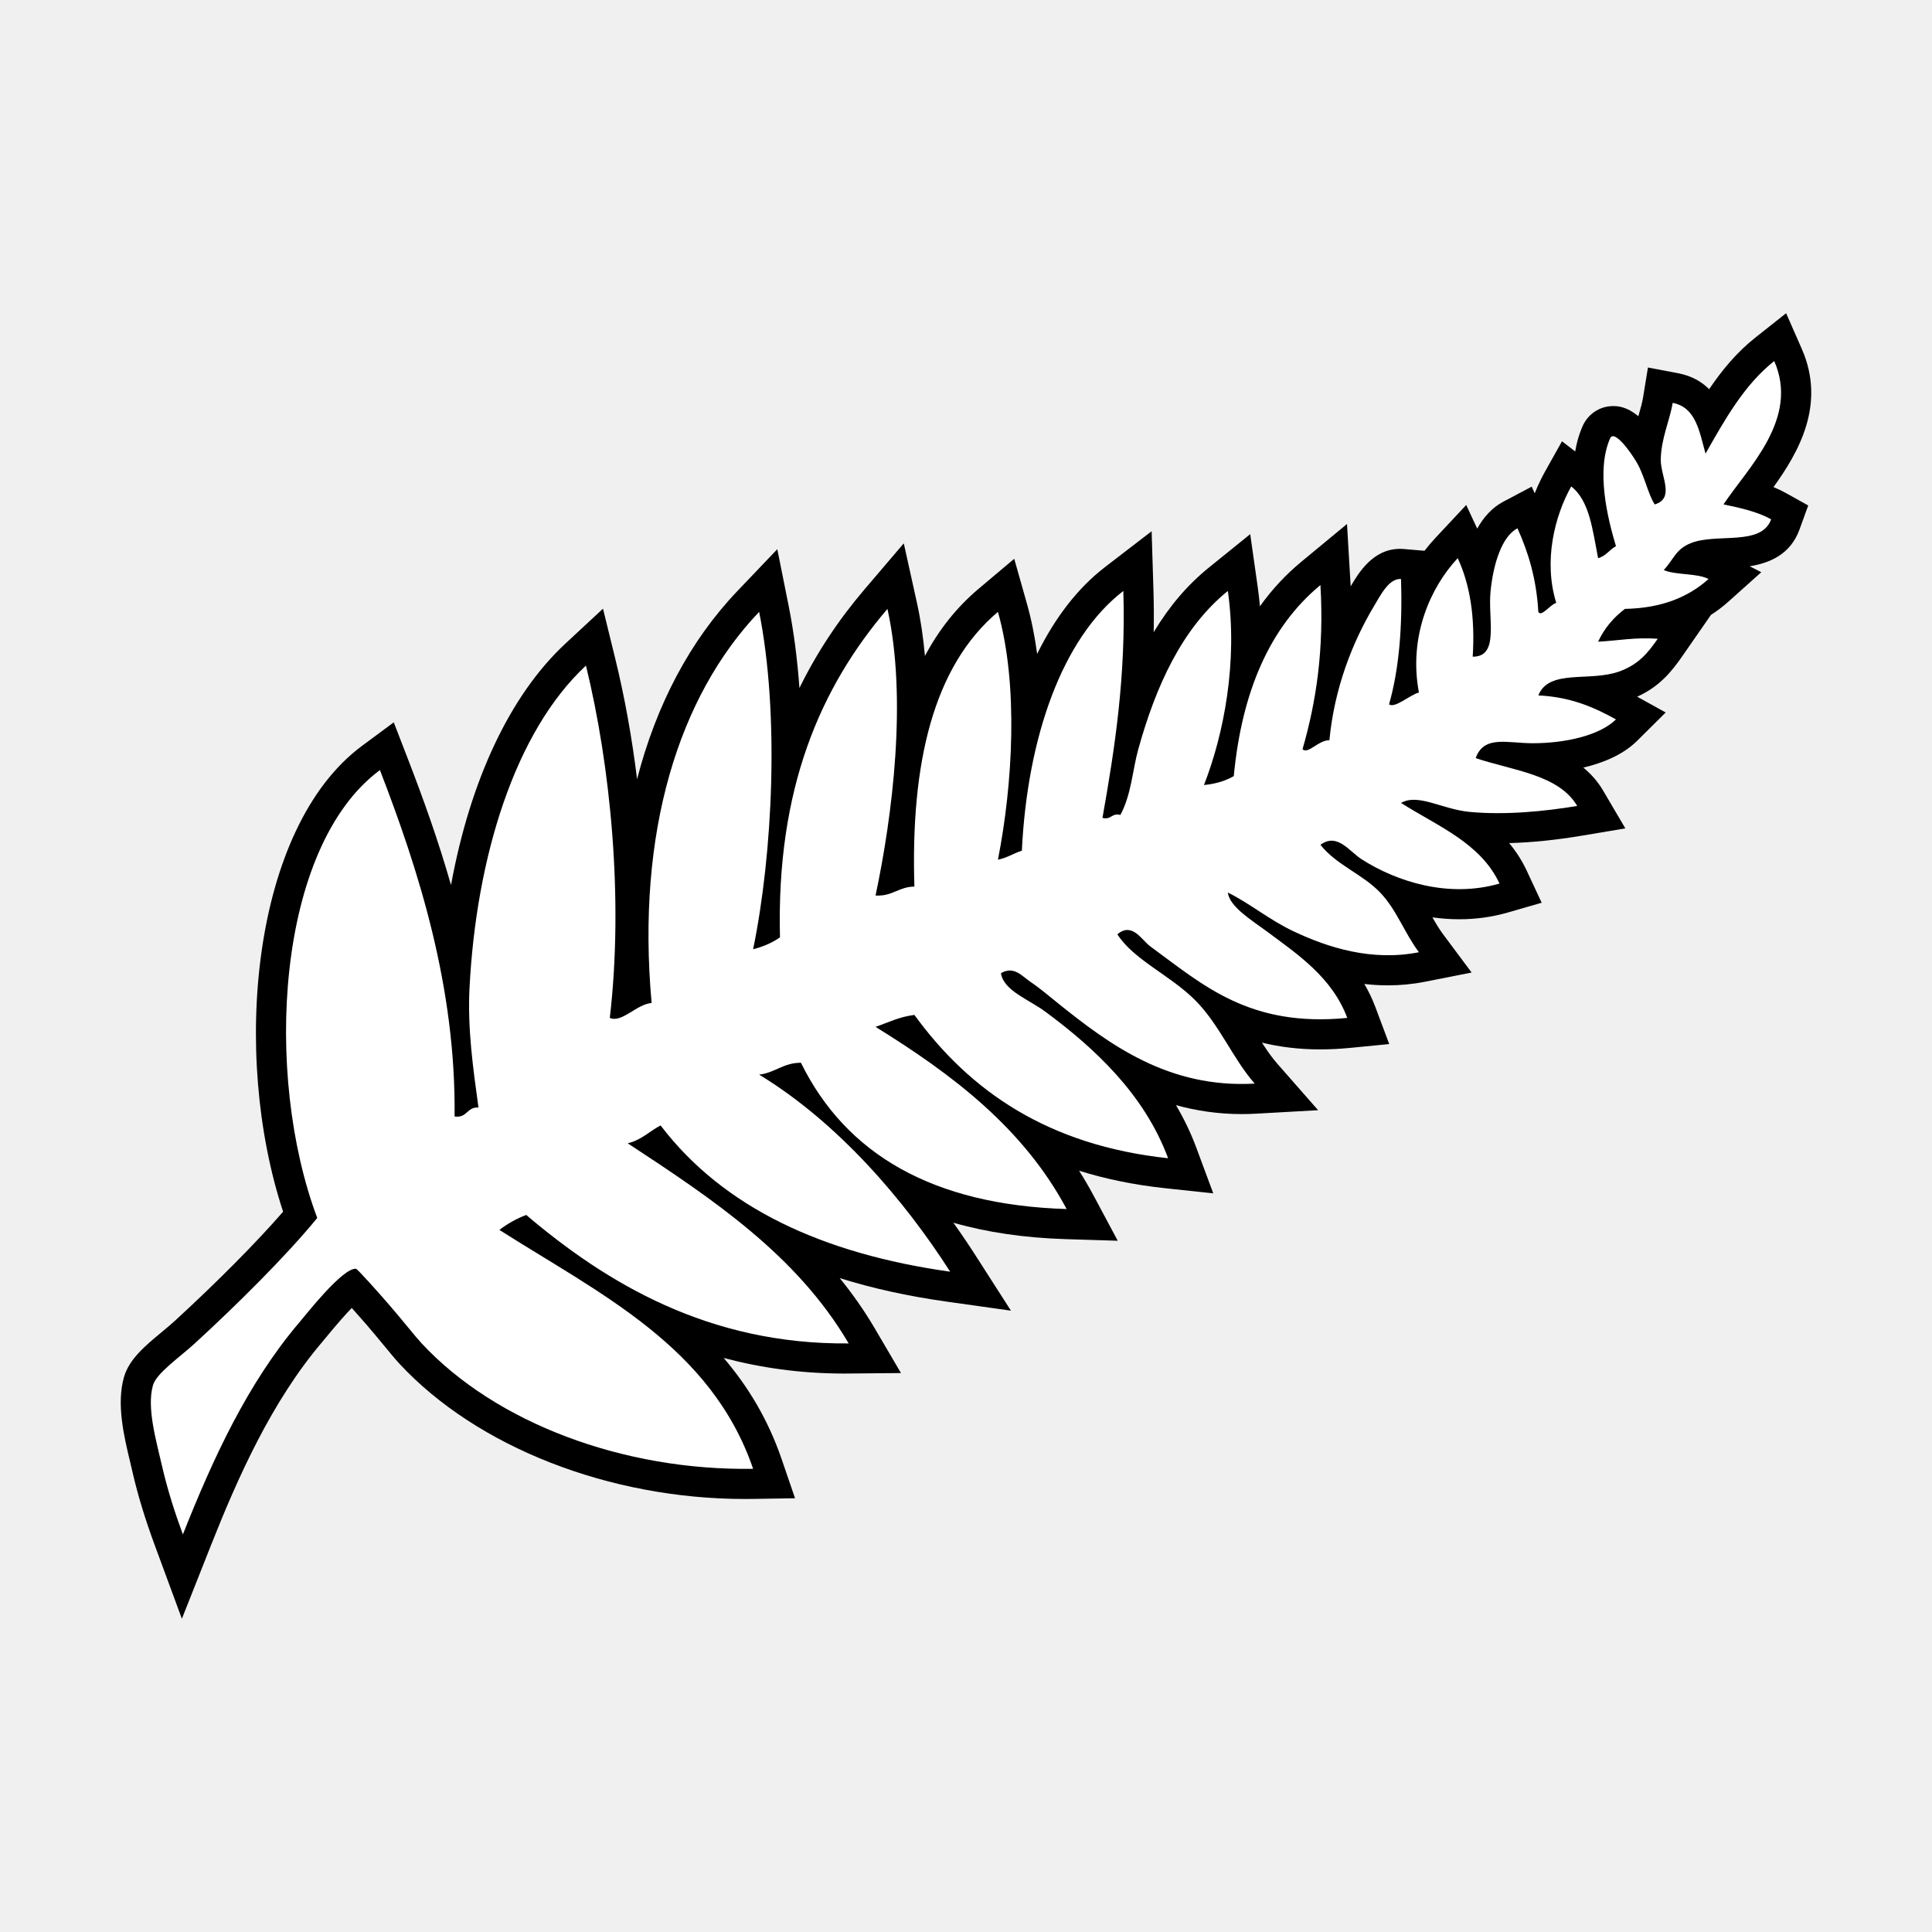
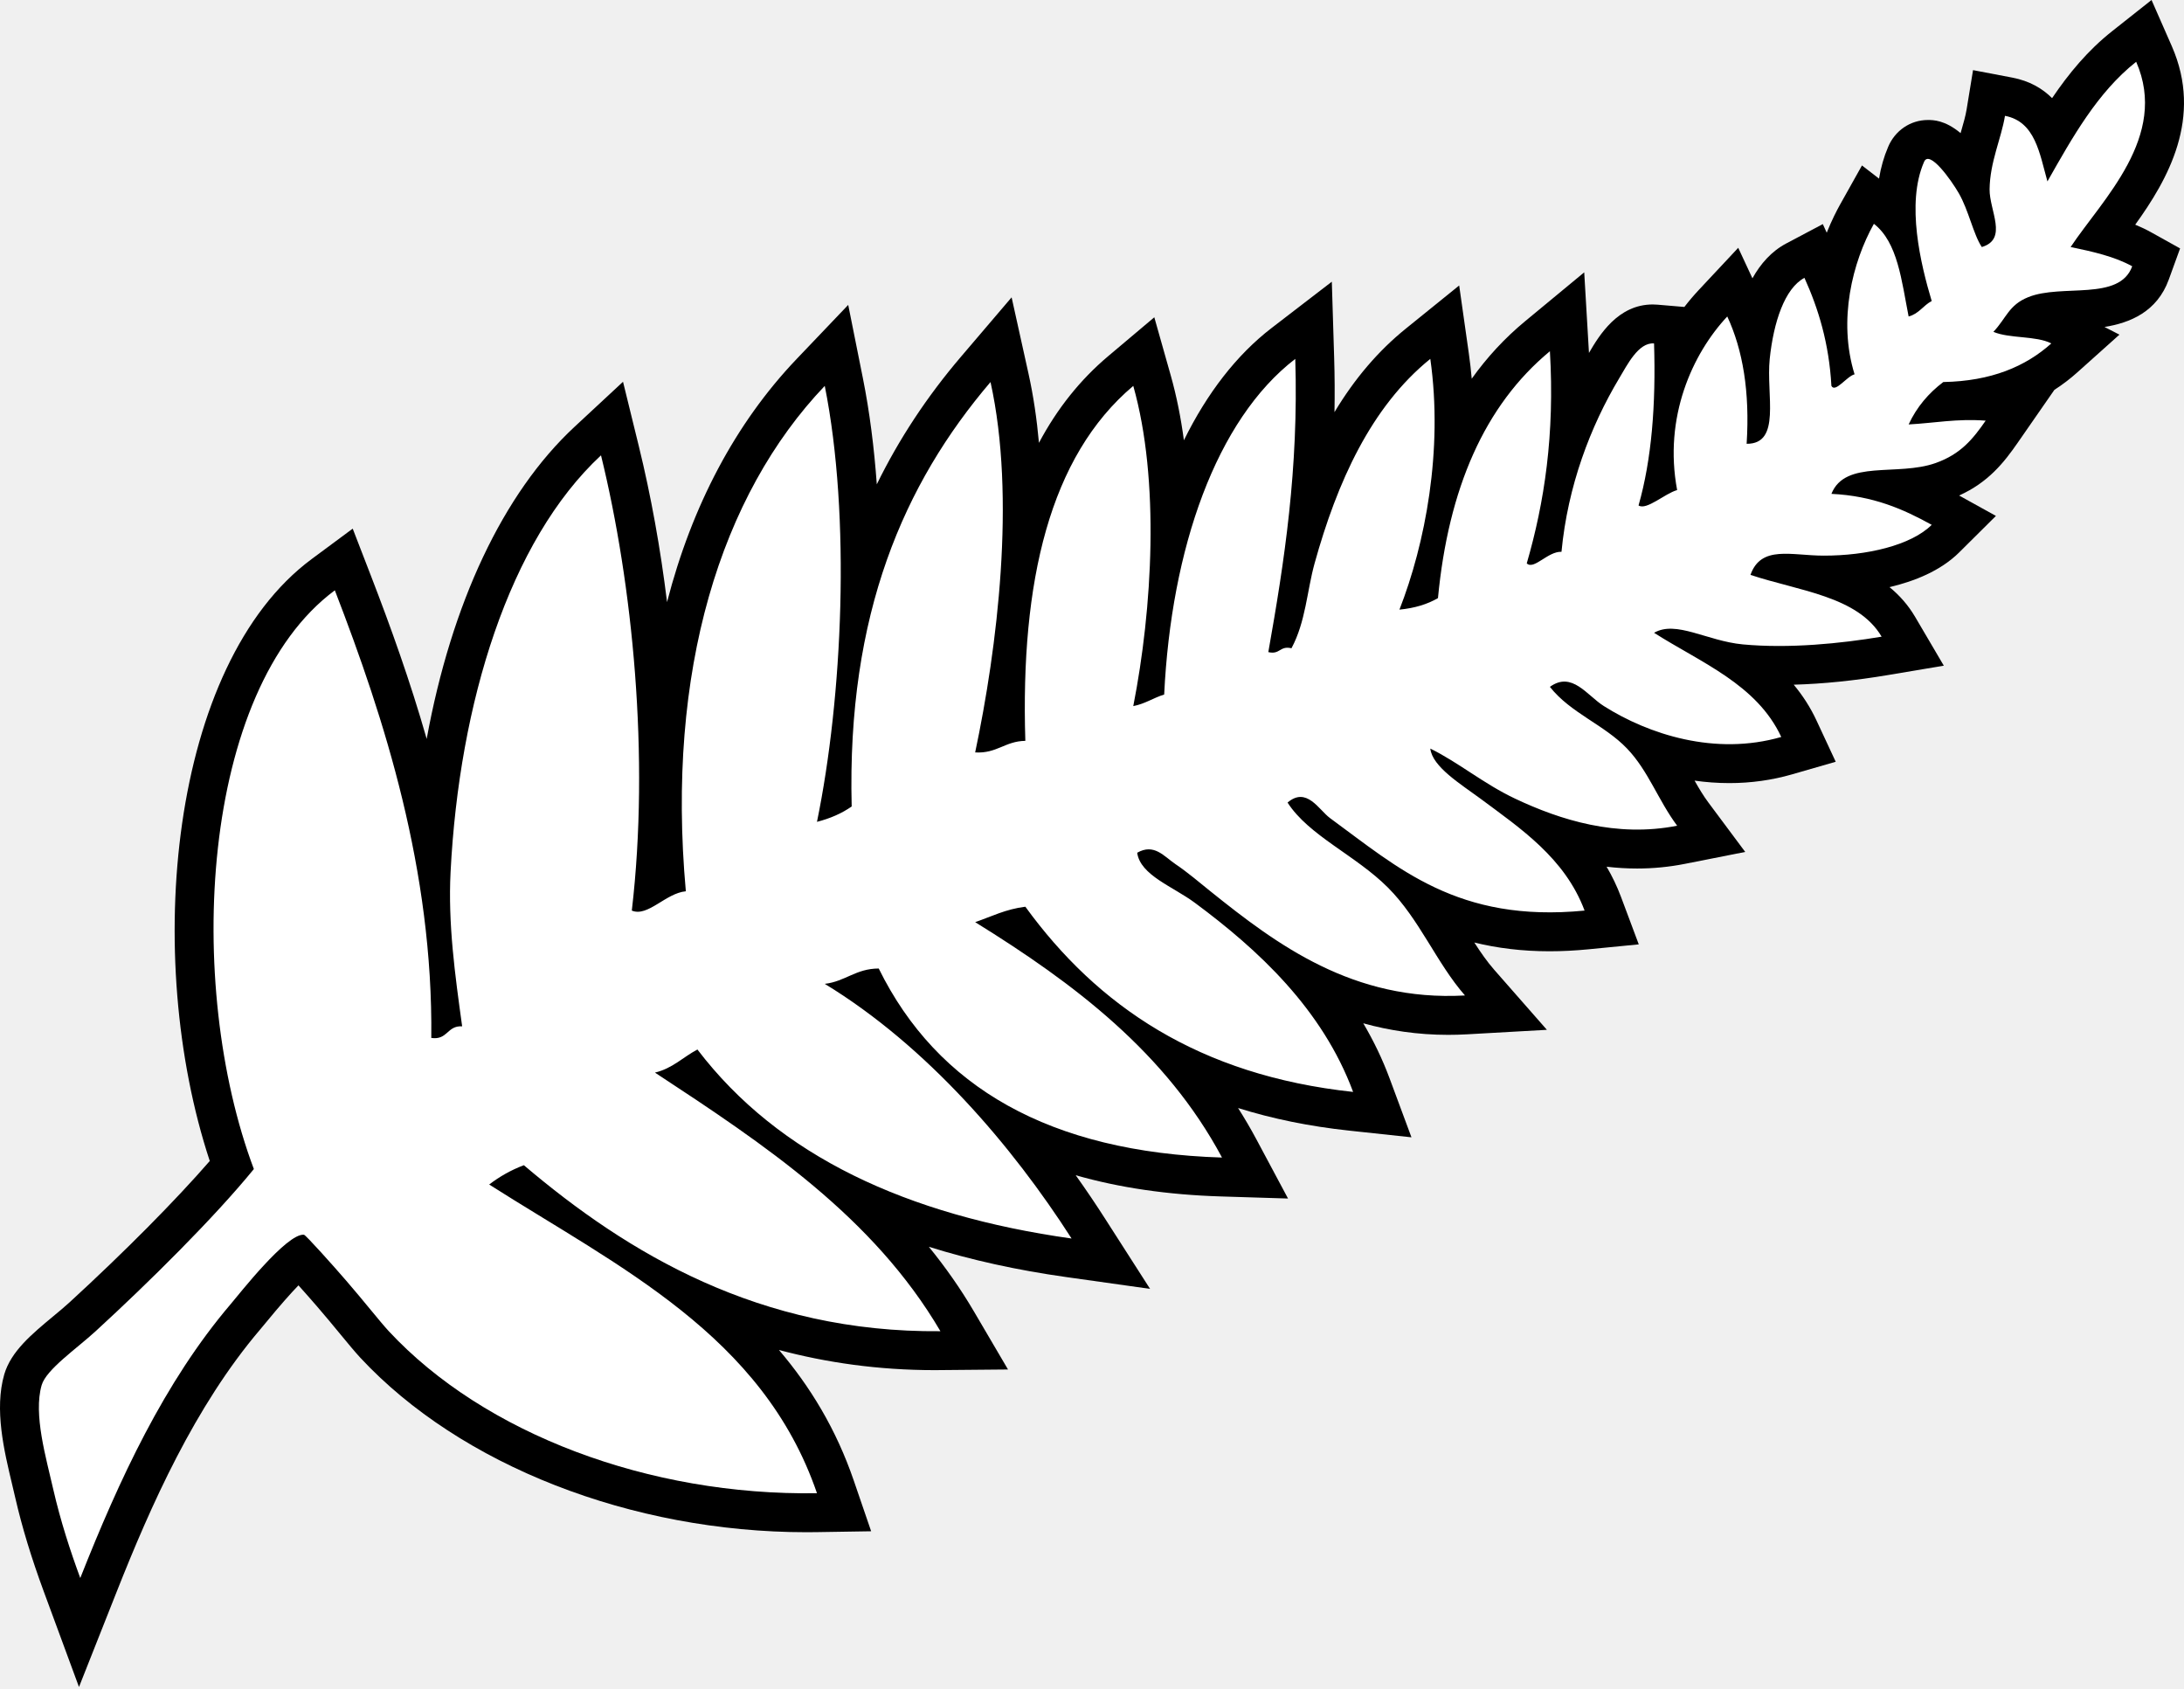
- <svg xmlns="http://www.w3.org/2000/svg" id="_图层_1" data-name="图层_1" version="1.1" viewBox="0 0 800 800">
-   <path d="M64.028,639.696c-3.97-10.762-6.95-20.562-9.115-29.954-.32-1.428-.67-2.88-1.029-4.384-2.563-10.707-5.757-24.033-2.509-35.261,2.174-7.371,8.777-12.854,15.77-18.659,1.793-1.489,3.559-2.947,5.075-4.338,17.667-16.2,34-32.681,45.012-45.359-21.597-65.399-12.854-159.154,32.661-192.888l13.155-9.748,5.903,15.272c6.229,16.126,12.504,33.538,17.807,52.116,7.925-43.389,24.45-78.714,47.387-100.016l15.542-14.437,5.054,20.603c3.921,15.979,6.954,32.874,9.057,50.008,7.958-30.871,21.947-57.373,41.523-77.897l16.544-17.346,4.707,23.503c2.155,10.758,3.602,22.233,4.454,33.996,7.118-14.539,16.093-28.129,26.962-40.87l16.248-19.051,5.413,24.447c1.586,7.16,2.67,14.61,3.349,22.179,5.861-11.01,13.249-20.245,22.197-27.784l14.775-12.452,5.258,18.592c1.909,6.74,3.282,13.746,4.229,20.818,7.456-15.139,16.921-27.377,28.097-35.967l19.314-14.846.749,24.349c.183,5.963.21,11.776.103,17.451,6.515-10.847,14.074-19.655,22.873-26.768l17.095-13.822,3.09,21.765c.39,2.729.697,5.436.932,8.11,4.953-6.938,10.662-13.085,17.11-18.416l18.946-15.668s1.498,25.398,1.522,25.825c3.255-5.577,9.234-15.533,20.447-15.533.487,0,.977.021,1.47.064l8.655.735c1.458-1.889,3.008-3.714,4.649-5.469l12.619-13.487,4.551,9.777c2.612-4.687,6.125-8.672,10.838-11.167l11.724-6.206,1.251,2.761c1.623-4.046,3.215-7.122,4.235-8.945l7.06-12.608,5.468,4.218c.603-3.646,1.568-7.008,2.895-10.104,2.186-5.284,7.16-8.681,12.756-8.681,1.665,0,5.456,0,10.491,4.206.052-.175.101-.35.152-.525.737-2.562,1.434-4.984,1.769-7.03l2.067-12.628,12.57,2.393c5.559,1.06,9.669,3.489,12.765,6.582,5.322-7.876,11.435-15.278,19.21-21.43l12.665-10.021,6.494,14.787c10.074,22.952-1.3,42.762-11.724,57.211,1.751.719,3.458,1.524,5.103,2.44l9.28,5.166-3.626,9.984c-3.775,10.392-12.497,13.889-20.608,15.19l4.792,2.46-13.508,12.1c-2.311,2.069-4.758,3.933-7.34,5.593l-11.779,16.973c-4.344,6.261-9.38,12.665-18.763,16.883l11.806,6.538-11.794,11.707c-5.949,5.903-14.358,9.238-22.313,11.115,3.154,2.577,5.955,5.699,8.22,9.55l9.182,15.617-17.865,3.002c-10.668,1.793-20.818,2.83-30.244,3.093,2.807,3.366,5.294,7.154,7.313,11.491l6.15,13.204-13.995,4.04c-6.442,1.859-13.195,2.801-20.075,2.801-3.869,0-7.602-.289-11.17-.798,1.416,2.507,2.828,4.873,4.414,7.001l11.819,15.854-19.399,3.833c-4.965.98-10.089,1.478-15.231,1.478-3.239,0-6.503-.192-9.8-.577,1.757,2.979,3.315,6.194,4.625,9.687l5.69,15.199-16.151,1.583c-4.253.417-8.445.629-12.458.629-8.917,0-16.881-1.037-24.103-2.808,2.058,3.201,4.128,6.177,6.378,8.741l16.887,19.238-25.558,1.44c-2.061.116-4.092.172-6.089.172-9.797,0-18.854-1.39-27.211-3.704,3.239,5.489,6.104,11.366,8.436,17.649l7.011,18.888-20.032-2.149c-12.613-1.353-24.444-3.757-35.538-7.235,2.052,3.223,4.003,6.549,5.845,9.99l10.165,19.011-21.549-.667c-17.043-.528-32.554-2.798-46.507-6.8,3.568,5,6.634,9.588,9.176,13.552l14.659,22.864-26.895-3.784c-15.789-2.222-30.466-5.459-44.01-9.7,5.261,6.457,10.123,13.347,14.461,20.736l10.911,18.583-23.476.21c-18.188,0-34.807-2.436-49.941-6.466,10.013,11.73,18.334,25.366,23.987,41.861l5.565,16.239-17.165.271c-1.181.021-2.369.03-3.55.03-56.124,0-110.924-21.427-143.016-55.92-1.76-1.9-3.97-4.582-6.533-7.687-2.201-2.67-4.707-5.708-7.346-8.756-1.787-2.073-3.939-4.509-5.943-6.743-2.402,2.484-5.803,6.287-10.579,12.105-.746.91-1.327,1.614-1.69,2.034-20.949,24.596-35.048,56.389-46.069,84.237l-12.007,30.332-11.289-30.603Z" />
-   <path d="M734.669,149.501c10.506,23.936-10.868,44.138-21.009,59.364,7.152,1.468,14.191,3.08,19.74,6.17-4.106,11.31-22.558,5.527-33.336,9.895-6.254,2.519-6.986,6.703-11.158,11.114,5.209,2.207,13.661,1.191,18.571,3.71-8.261,7.398-19.266,12.08-34.629,12.373-4.695,3.551-8.505,7.987-11.108,13.586,8.187-.427,15.388-1.911,24.694-1.216-4.109,5.917-7.987,10.727-16.049,13.586-12.199,4.34-28.999-1.191-33.392,9.876,13.412.633,23.122,4.929,32.148,9.926-6.637,6.587-20.831,9.895-34.626,9.87-10.36,0-20.061-3.442-23.469,6.17,15.472,5.15,34.405,6.815,42.036,19.796-13.134,2.207-29.607,3.869-44.521,2.475-11.426-1.082-21.364-7.806-28.413-3.713,15.092,9.608,32.911,16.51,40.768,33.382-21.215,6.123-42.56-.857-56.848-9.895-5.418-3.398-10.219-11.295-17.305-6.166,6.593,8.389,17.421,12.127,24.731,19.777,6.83,7.13,9.963,16.554,16.052,24.722-19.453,3.844-37.513-1.849-51.91-8.664-10.076-4.748-18.029-11.535-27.206-16.058.655,5.848,9.789,11.404,16.086,16.058,12.682,9.449,27.038,18.967,33.361,35.858-40.627,3.984-59.772-13.695-81.604-29.648-3.566-2.634-7.473-10.191-13.595-4.966,6.815,10.615,21.798,16.866,32.145,27.213,10.163,10.144,15.594,24.204,24.719,34.601-35.855,2.02-60.374-16.354-81.588-33.385-3.217-2.587-7.388-6.141-11.114-8.639-3.794-2.563-6.908-6.815-12.358-3.713,1.01,7.242,11.444,10.802,18.521,16.068,20.201,14.958,40.814,33.987,50.684,60.576-49.484-5.309-81.987-27.599-105.051-59.345-6.282.77-10.886,3.152-16.083,4.947,31.811,19.684,61.169,41.868,79.116,75.431-55.177-1.708-91.268-22.518-110.026-60.579-7.367.022-10.671,4.14-17.299,4.919,32.802,19.958,60.105,51.969,79.11,81.607-52.748-7.42-93.915-26.443-119.918-60.567-4.592,2.404-7.937,6.045-13.614,7.398,35.097,23.038,69.988,46.242,91.493,82.87-57.929.539-100.268-24.971-133.51-53.194-4.184,1.574-7.85,3.691-11.114,6.188,41.55,26.443,87.695,48.262,105.06,98.922-53.814.857-106.637-19.029-137.236-51.916-2.874-3.105-7.931-9.586-13.583-16.111-4.187-4.857-13.047-14.752-13.611-14.799-5.509-.542-20.856,19.169-23.484,22.225-21.305,25.015-35.727,56.24-48.209,87.78-3.171-8.592-6.301-18.175-8.66-28.435-2.269-10.041-6.431-23.986-3.713-33.382,1.487-5.041,11.226-11.7,17.299-17.277,17.028-15.613,37.865-36.219,50.712-51.959-22.231-59.114-17.146-153.512,25.953-185.454,15.977,41.347,31.496,89.675,30.916,143.44,5.287.757,5.032-4.028,9.892-3.716-2.288-16.532-4.558-32.821-3.713-49.469,2.772-54.126,18.764-106.16,48.215-133.513,10.119,41.257,15.656,96.527,9.873,145.884,5.103,2.16,10.868-5.599,17.318-6.185-6.388-70.661,11.179-126.989,44.524-161.951,8.411,42.002,5.696,99.885-2.494,139.702,4.268-1.097,7.978-2.722,11.123-4.926-1.571-61.77,16.81-103.548,44.499-136.007,8.193,37.002,2.145,85.307-4.923,118.687,6.996.408,9.558-3.623,16.083-3.71-1.581-50.999,7.766-91.134,34.595-113.742,8.554,30.24,6.129,71.403,0,102.61,3.81-.742,6.435-2.634,9.904-3.713,2.254-46.744,16.619-88.029,42.018-107.554,1.088,35.275-3.479,64.919-8.639,93.965,3.788.901,3.647-2.135,7.423-1.234,4.58-8.526,4.951-18.34,7.407-27.203,7.217-26.006,18.085-50.167,37.089-65.53,4.165,29.333-1.662,59.342-9.892,80.354,4.894-.471,8.969-1.73,12.345-3.688,3.336-35.025,14.902-61.77,35.879-79.116,1.577,26.723-1.768,48.496-7.42,67.98,2.273,2.226,6.756-3.891,11.133-3.71,2.011-21.102,9.253-40.157,18.515-55.632,2.513-4.162,6.145-11.563,11.154-11.136.608,19.597-.764,37.161-4.972,51.919,2.55,1.662,8.455-3.847,12.37-4.929-4.383-23.391,4.891-43.686,16.068-55.629,4.972,10.684,7.273,24.073,6.207,40.802,11.186.069,6.21-15.653,7.398-27.216,1.225-11.722,4.795-22.608,11.133-25.963,4.489,9.923,7.878,20.968,8.642,34.62,1.234,2.341,4.994-3.146,7.423-3.704-5.396-17.396-.645-36.023,6.191-48.234,7.666,5.917,8.879,18.312,11.133,29.694,3.283-.839,4.704-3.557,7.398-4.951-3.51-11.719-8.255-31.203-2.482-44.518,1.655-4.249,8.779,5.848,11.12,9.898,3.224,5.534,4.701,13.268,7.423,17.318,8.483-2.541,2.416-11.669,2.491-18.534.115-8.729,3.741-16.224,4.935-23.509,9.698,1.846,11.073,12.012,13.605,21.012,8.056-14.194,16.024-28.506,28.441-38.333h0Z" style="fill: #fff;" />
+ <svg xmlns="http://www.w3.org/2000/svg" width="700" height="541" viewBox="0 0 700 541" fill="none">
+   <path d="M14.028 509.994C10.058 499.232 7.077 489.432 4.913 480.04C4.593 478.612 4.243 477.16 3.884 475.656C1.32 464.949 -1.873 451.623 1.375 440.395C3.549 433.024 10.152 427.542 17.145 421.736C18.939 420.247 20.704 418.789 22.221 417.397C39.887 401.198 56.221 384.717 67.233 372.038C45.635 306.639 54.379 212.884 99.893 179.15L113.048 169.402L118.952 184.674C125.18 200.801 131.455 218.212 136.758 236.79C144.683 193.401 161.208 158.076 184.145 136.775L199.687 122.338L204.741 142.941C208.662 158.92 211.694 175.815 213.798 192.949C221.756 162.078 235.745 135.577 255.321 115.053L271.865 97.707L276.571 121.21C278.727 131.967 280.173 143.443 281.025 155.206C288.143 140.667 297.118 127.076 307.987 114.335L324.235 95.285L329.648 119.732C331.234 126.892 332.318 134.342 332.997 141.91C338.858 130.9 346.246 121.665 355.194 114.127L369.969 101.675L375.226 120.268C377.135 127.008 378.508 134.013 379.455 141.085C386.911 125.947 396.376 113.708 407.552 105.118L426.866 90.272L427.615 114.622C427.798 120.584 427.825 126.397 427.719 132.072C434.234 121.225 441.793 112.417 450.591 105.304L467.686 91.482L470.776 113.247C471.166 115.976 471.473 118.683 471.708 121.357C476.661 114.419 482.369 108.272 488.817 102.942L507.763 87.273C507.763 87.273 509.261 112.672 509.285 113.098C512.54 107.521 518.519 97.565 529.732 97.565C530.219 97.565 530.709 97.587 531.202 97.629L539.858 98.364C541.316 96.475 542.865 94.65 544.506 92.895L557.126 79.408L561.677 89.185C564.289 84.498 567.802 80.513 572.515 78.018L584.239 71.812L585.491 74.573C587.113 70.527 588.706 67.451 589.725 65.629L596.786 53.02L602.253 57.239C602.856 53.593 603.821 50.23 605.149 47.134C607.335 41.85 612.309 38.453 617.905 38.453C619.57 38.453 623.36 38.453 628.396 42.659C628.448 42.484 628.496 42.309 628.548 42.133C629.285 39.572 629.982 37.15 630.317 35.104L632.384 22.476L644.955 24.869C650.514 25.928 654.624 28.357 657.72 31.451C663.042 23.575 669.155 16.172 676.93 10.021L689.595 0L696.089 14.787C706.163 37.739 694.789 57.549 684.365 71.998C686.116 72.716 687.823 73.522 689.467 74.438L698.747 79.604L695.121 89.589C691.346 99.981 682.624 103.477 674.513 104.779L679.305 107.239L665.797 119.339C663.486 121.408 661.038 123.272 658.457 124.931L646.678 141.904C642.334 148.165 637.298 154.569 627.915 158.787L639.721 165.325L627.927 177.032C621.978 182.936 613.57 186.271 605.614 188.148C608.768 190.725 611.569 193.847 613.834 197.698L623.016 213.315L605.152 216.316C594.484 218.11 584.334 219.146 574.908 219.41C577.715 222.775 580.202 226.564 582.221 230.901L588.371 244.104L574.375 248.145C567.933 250.003 561.181 250.945 554.3 250.945C550.431 250.945 546.698 250.656 543.13 250.148C544.546 252.655 545.959 255.02 547.545 257.148L559.363 273.002L539.964 276.835C534.998 277.816 529.875 278.314 524.733 278.314C521.493 278.314 518.23 278.122 514.933 277.737C516.689 280.716 518.248 283.931 519.557 287.424L525.247 302.623L509.096 304.207C504.843 304.624 500.651 304.835 496.639 304.835C487.721 304.835 479.757 303.799 472.536 302.027C474.594 305.228 476.664 308.204 478.914 310.767L495.801 330.005L470.243 331.445C468.182 331.561 466.152 331.617 464.154 331.617C454.357 331.617 445.3 330.227 436.943 327.914C440.182 333.403 443.047 339.28 445.379 345.562L452.391 364.45L432.358 362.3C419.745 360.947 407.914 358.544 396.82 355.065C398.872 358.288 400.824 361.614 402.666 365.056L412.831 384.067L391.283 383.4C374.24 382.872 358.728 380.602 344.776 376.6C348.344 381.601 351.409 386.189 353.952 390.152L368.611 413.016L341.716 409.232C325.927 407.009 311.25 403.773 297.706 399.532C302.966 405.99 307.828 412.879 312.167 420.268L323.078 438.851L299.602 439.061C281.415 439.061 264.795 436.626 249.661 432.595C259.674 444.325 267.995 457.961 273.648 474.456L279.214 490.695L262.049 490.966C260.868 490.987 259.68 490.997 258.499 490.997C202.375 490.997 147.575 469.57 115.484 435.076C113.724 433.176 111.514 430.494 108.95 427.389C106.749 424.719 104.243 421.681 101.604 418.633C99.817 416.56 97.664 414.124 95.661 411.89C93.259 414.374 89.859 418.177 85.082 423.995C84.336 424.905 83.754 425.608 83.392 426.028C62.443 450.624 48.344 482.417 37.324 510.265L25.316 540.597L14.028 509.994Z" fill="black" />
+   <path d="M684.669 19.799C695.175 43.735 673.801 63.937 663.66 79.163C670.812 80.631 677.851 82.243 683.4 85.332C679.294 96.642 660.842 90.859 650.065 95.227C643.811 97.746 643.078 101.93 638.907 106.341C644.116 108.548 652.568 107.532 657.478 110.051C649.217 117.449 638.212 122.131 622.849 122.424C618.154 125.975 614.344 130.411 611.741 136.01C619.928 135.583 627.129 134.099 636.435 134.794C632.326 140.711 628.448 145.522 620.386 148.381C608.187 152.72 591.387 147.19 586.994 158.257C600.406 158.89 610.117 163.186 619.142 168.183C612.505 174.77 598.311 178.078 584.516 178.053C574.156 178.053 564.455 174.611 561.047 184.223C576.52 189.373 595.452 191.037 603.084 204.019C589.95 206.226 573.477 207.887 558.563 206.494C547.137 205.412 537.198 198.688 530.15 202.781C545.242 212.389 563.061 219.291 570.917 236.163C549.703 242.286 528.357 235.306 514.07 226.268C508.651 222.87 503.85 214.974 496.764 220.102C503.358 228.491 514.185 232.229 521.495 239.879C528.326 247.009 531.459 256.433 537.547 264.601C518.094 268.445 500.034 262.753 485.638 255.938C475.562 251.19 467.609 244.403 458.431 239.879C459.086 245.728 468.22 251.283 474.518 255.938C487.2 265.387 501.556 274.905 507.878 291.795C467.251 295.78 448.106 278.1 426.274 262.148C422.708 259.514 418.802 251.957 412.679 257.182C419.494 267.797 434.476 274.047 444.823 284.394C454.987 294.539 460.417 308.599 469.542 318.996C433.688 321.016 409.169 302.641 387.954 285.61C384.737 283.023 380.565 279.469 376.84 276.972C373.046 274.409 369.932 270.157 364.482 273.259C365.492 280.501 375.927 284.061 383.003 289.326C403.205 304.284 423.818 323.313 433.688 349.903C384.204 344.593 351.7 322.303 328.637 290.558C322.355 291.328 317.751 293.709 312.554 295.505C344.365 315.189 373.722 337.373 391.67 370.936C336.493 369.228 300.402 348.419 281.644 310.357C274.277 310.379 270.973 314.497 264.345 315.276C297.147 335.235 324.45 367.245 343.454 396.883C290.706 389.464 249.54 370.441 223.536 336.317C218.944 338.72 215.599 342.361 209.922 343.714C245.019 366.753 279.91 389.956 301.415 426.584C243.485 427.123 201.147 401.613 167.905 373.39C163.721 374.964 160.055 377.081 156.791 379.578C198.341 406.021 244.486 427.84 261.851 478.5C208.036 479.357 155.213 459.47 124.615 426.584C121.741 423.479 116.684 416.998 111.032 410.473C106.845 405.616 97.985 395.721 97.421 395.674C91.912 395.131 76.565 414.843 73.937 417.899C52.632 442.914 38.21 474.138 25.728 505.678C22.557 497.086 19.427 487.503 17.067 477.243C14.798 467.202 10.636 453.257 13.354 443.861C14.841 438.82 24.58 432.161 30.653 426.584C47.681 410.971 68.518 390.365 81.366 374.624C59.135 315.51 64.219 221.112 107.319 189.17C123.296 230.518 138.815 278.845 138.235 332.61C143.523 333.367 143.267 328.582 148.127 328.894C145.839 312.362 143.569 296.073 144.414 279.425C147.186 225.299 163.178 173.265 192.63 145.912C202.749 187.169 208.286 242.439 202.503 291.795C207.606 293.956 213.37 286.196 219.821 285.61C213.433 214.949 231 158.622 264.345 123.659C272.756 165.661 270.04 223.544 261.851 263.361C266.119 262.263 269.828 260.639 272.974 258.435C271.403 196.665 289.784 154.887 317.473 122.427C325.666 159.429 319.618 207.735 312.551 241.114C319.546 241.522 322.109 237.491 328.634 237.404C327.053 186.405 336.4 146.27 363.229 123.662C371.783 153.902 369.358 195.065 363.229 226.272C367.038 225.53 369.663 223.637 373.133 222.559C375.387 175.815 389.753 134.53 415.151 115.005C416.239 150.279 411.672 179.924 406.512 208.969C410.3 209.87 410.16 206.834 413.935 207.735C418.515 199.208 418.886 189.395 421.342 180.531C428.559 154.525 439.427 130.365 458.431 115.001C462.596 144.334 456.77 174.343 448.539 195.355C453.434 194.884 457.509 193.625 460.885 191.667C464.221 156.642 475.786 129.897 496.764 112.551C498.342 139.274 494.997 161.047 489.345 180.531C491.617 182.757 496.1 176.641 500.477 176.822C502.488 155.719 509.73 136.665 518.992 121.19C521.505 117.028 525.137 109.627 530.146 110.054C530.754 129.651 529.383 147.215 525.174 161.973C527.724 163.635 533.629 158.126 537.544 157.044C533.161 133.654 542.436 113.359 553.612 101.415C558.584 112.099 560.885 125.489 559.819 142.217C571.005 142.286 566.029 126.564 567.217 115.001C568.442 103.28 572.011 92.393 578.349 89.039C582.839 98.962 586.227 110.007 586.991 123.659C588.226 126 591.985 120.513 594.414 119.955C589.017 102.559 593.769 83.932 600.605 71.721C608.271 77.638 609.484 90.033 611.738 101.415C615.02 100.577 616.442 97.858 619.136 96.465C615.625 84.746 610.88 65.262 616.654 51.947C618.309 47.698 625.433 57.795 627.774 61.845C630.998 67.379 632.475 75.113 635.197 79.163C643.68 76.622 637.613 67.494 637.688 60.629C637.803 51.9 641.429 44.406 642.623 37.12C652.321 38.966 653.696 49.132 656.228 58.132C664.283 43.938 672.252 29.625 684.669 19.799Z" fill="white" />
</svg>
